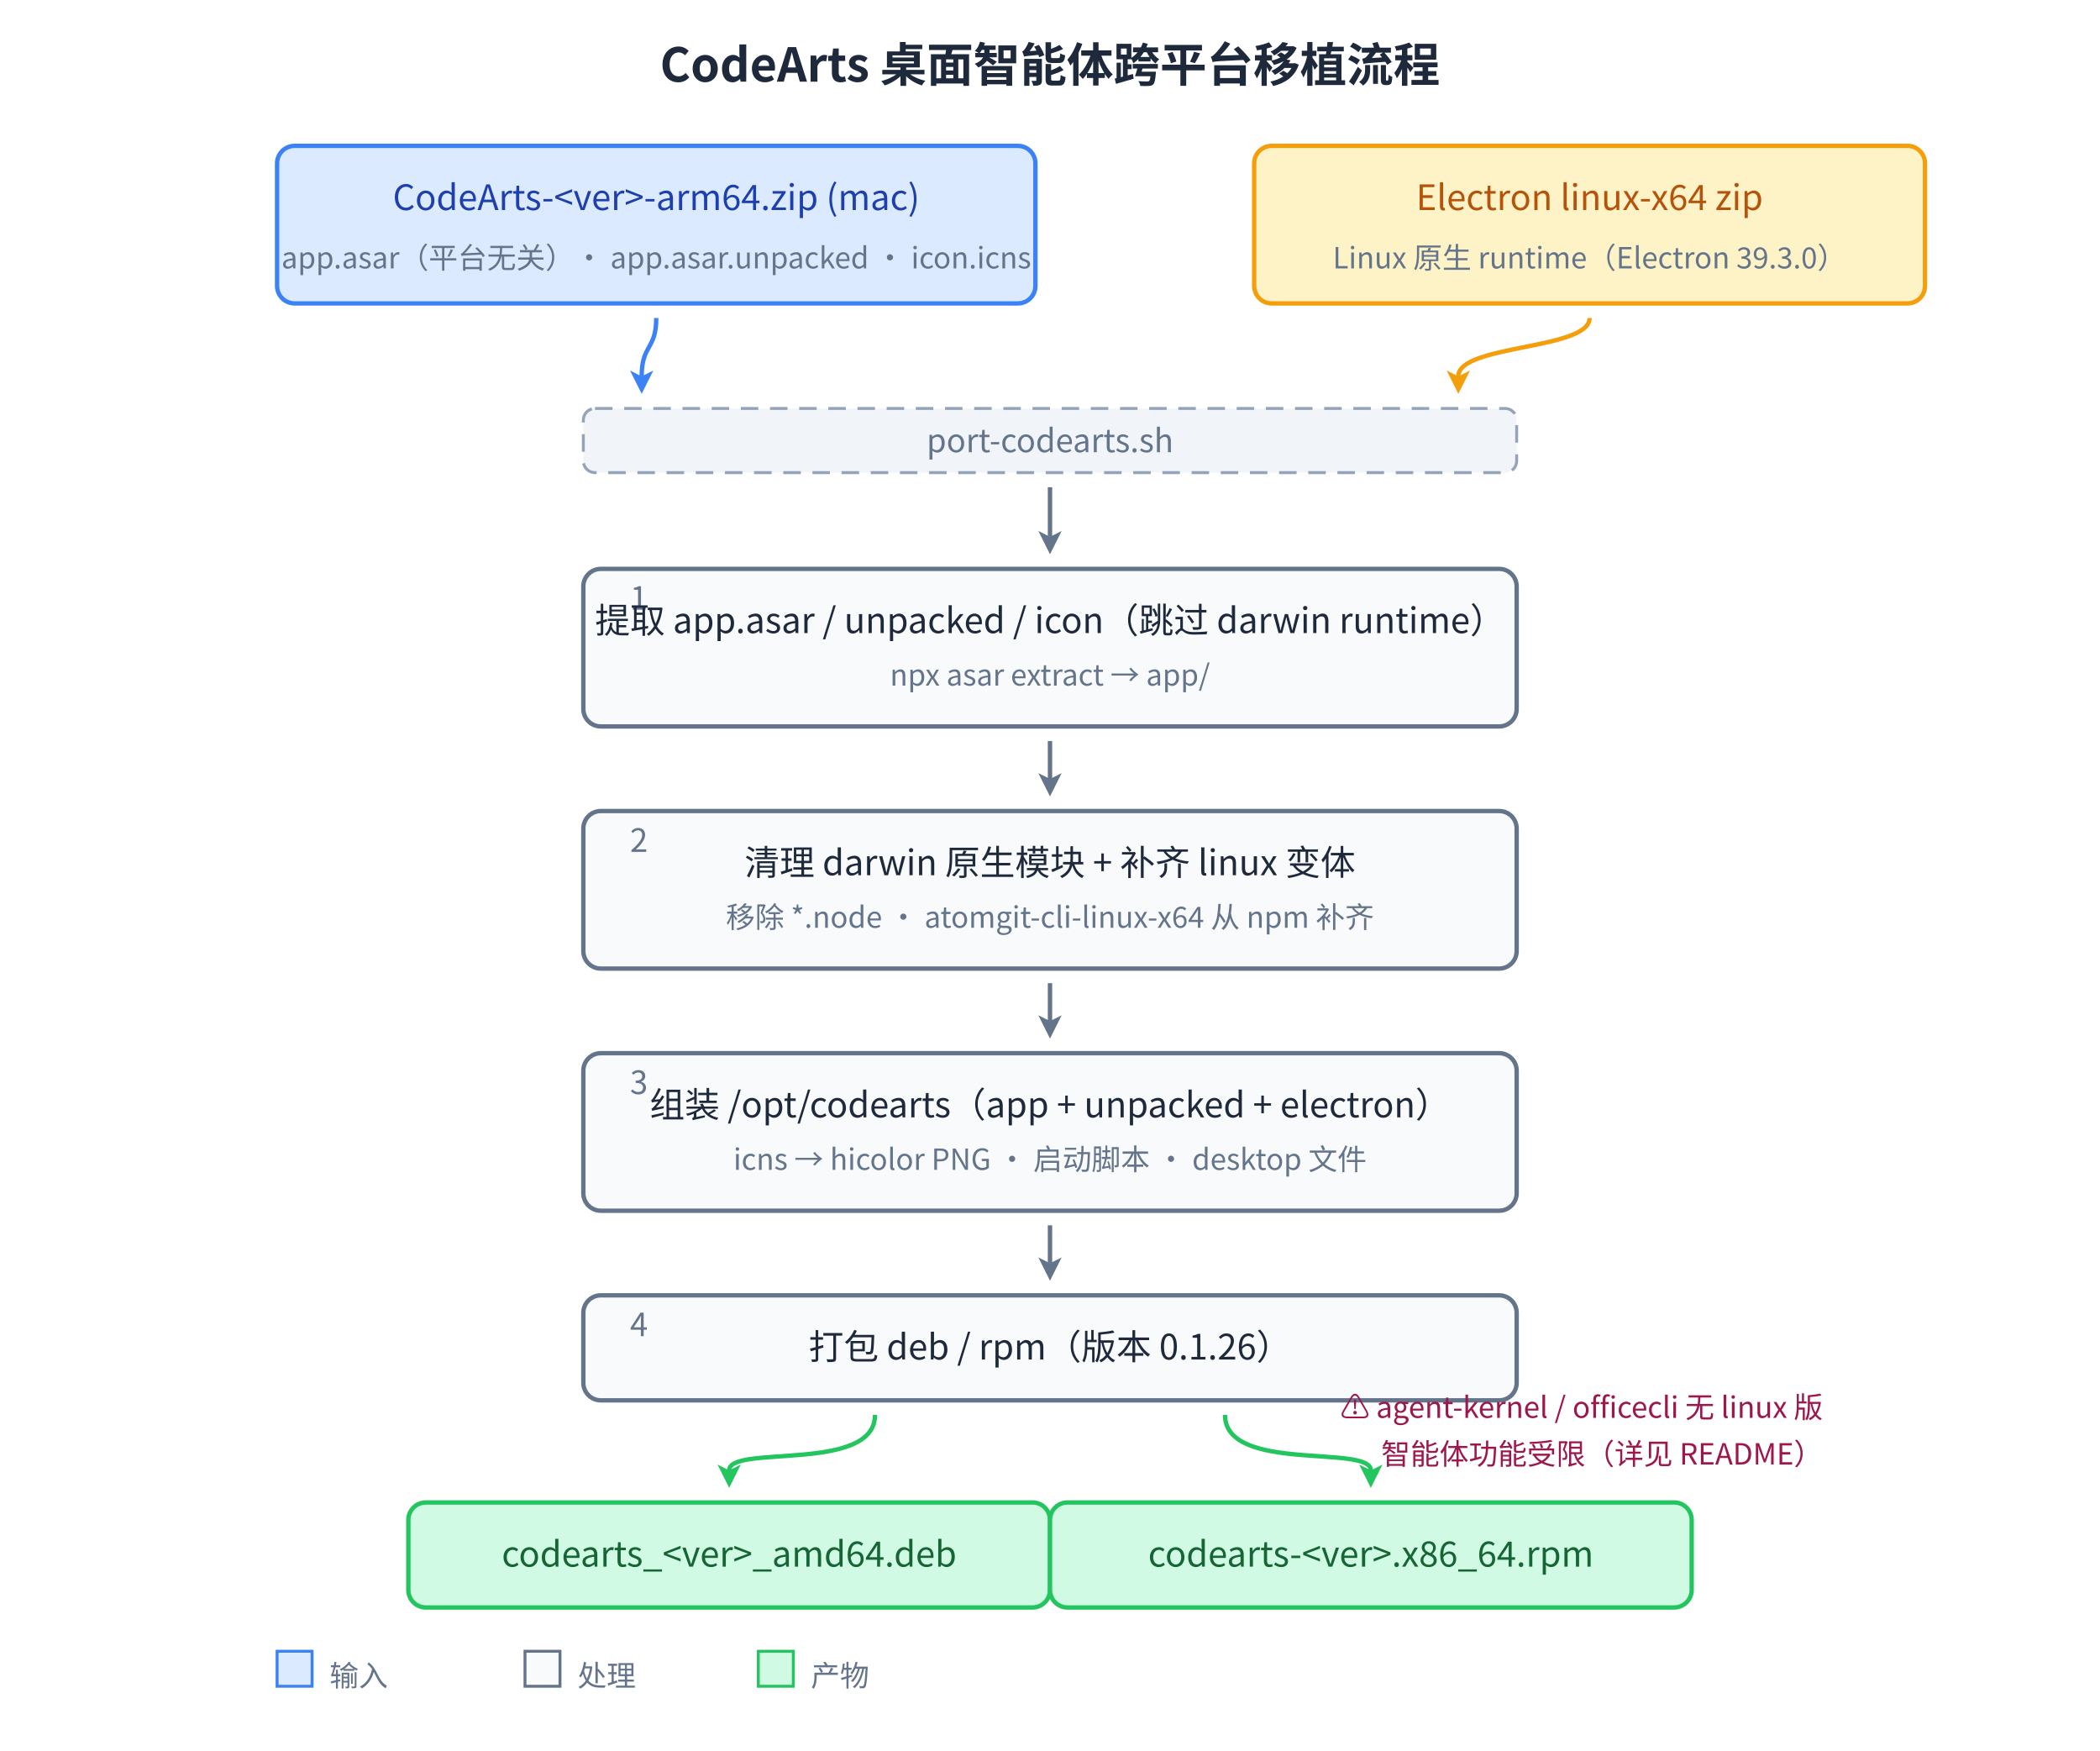
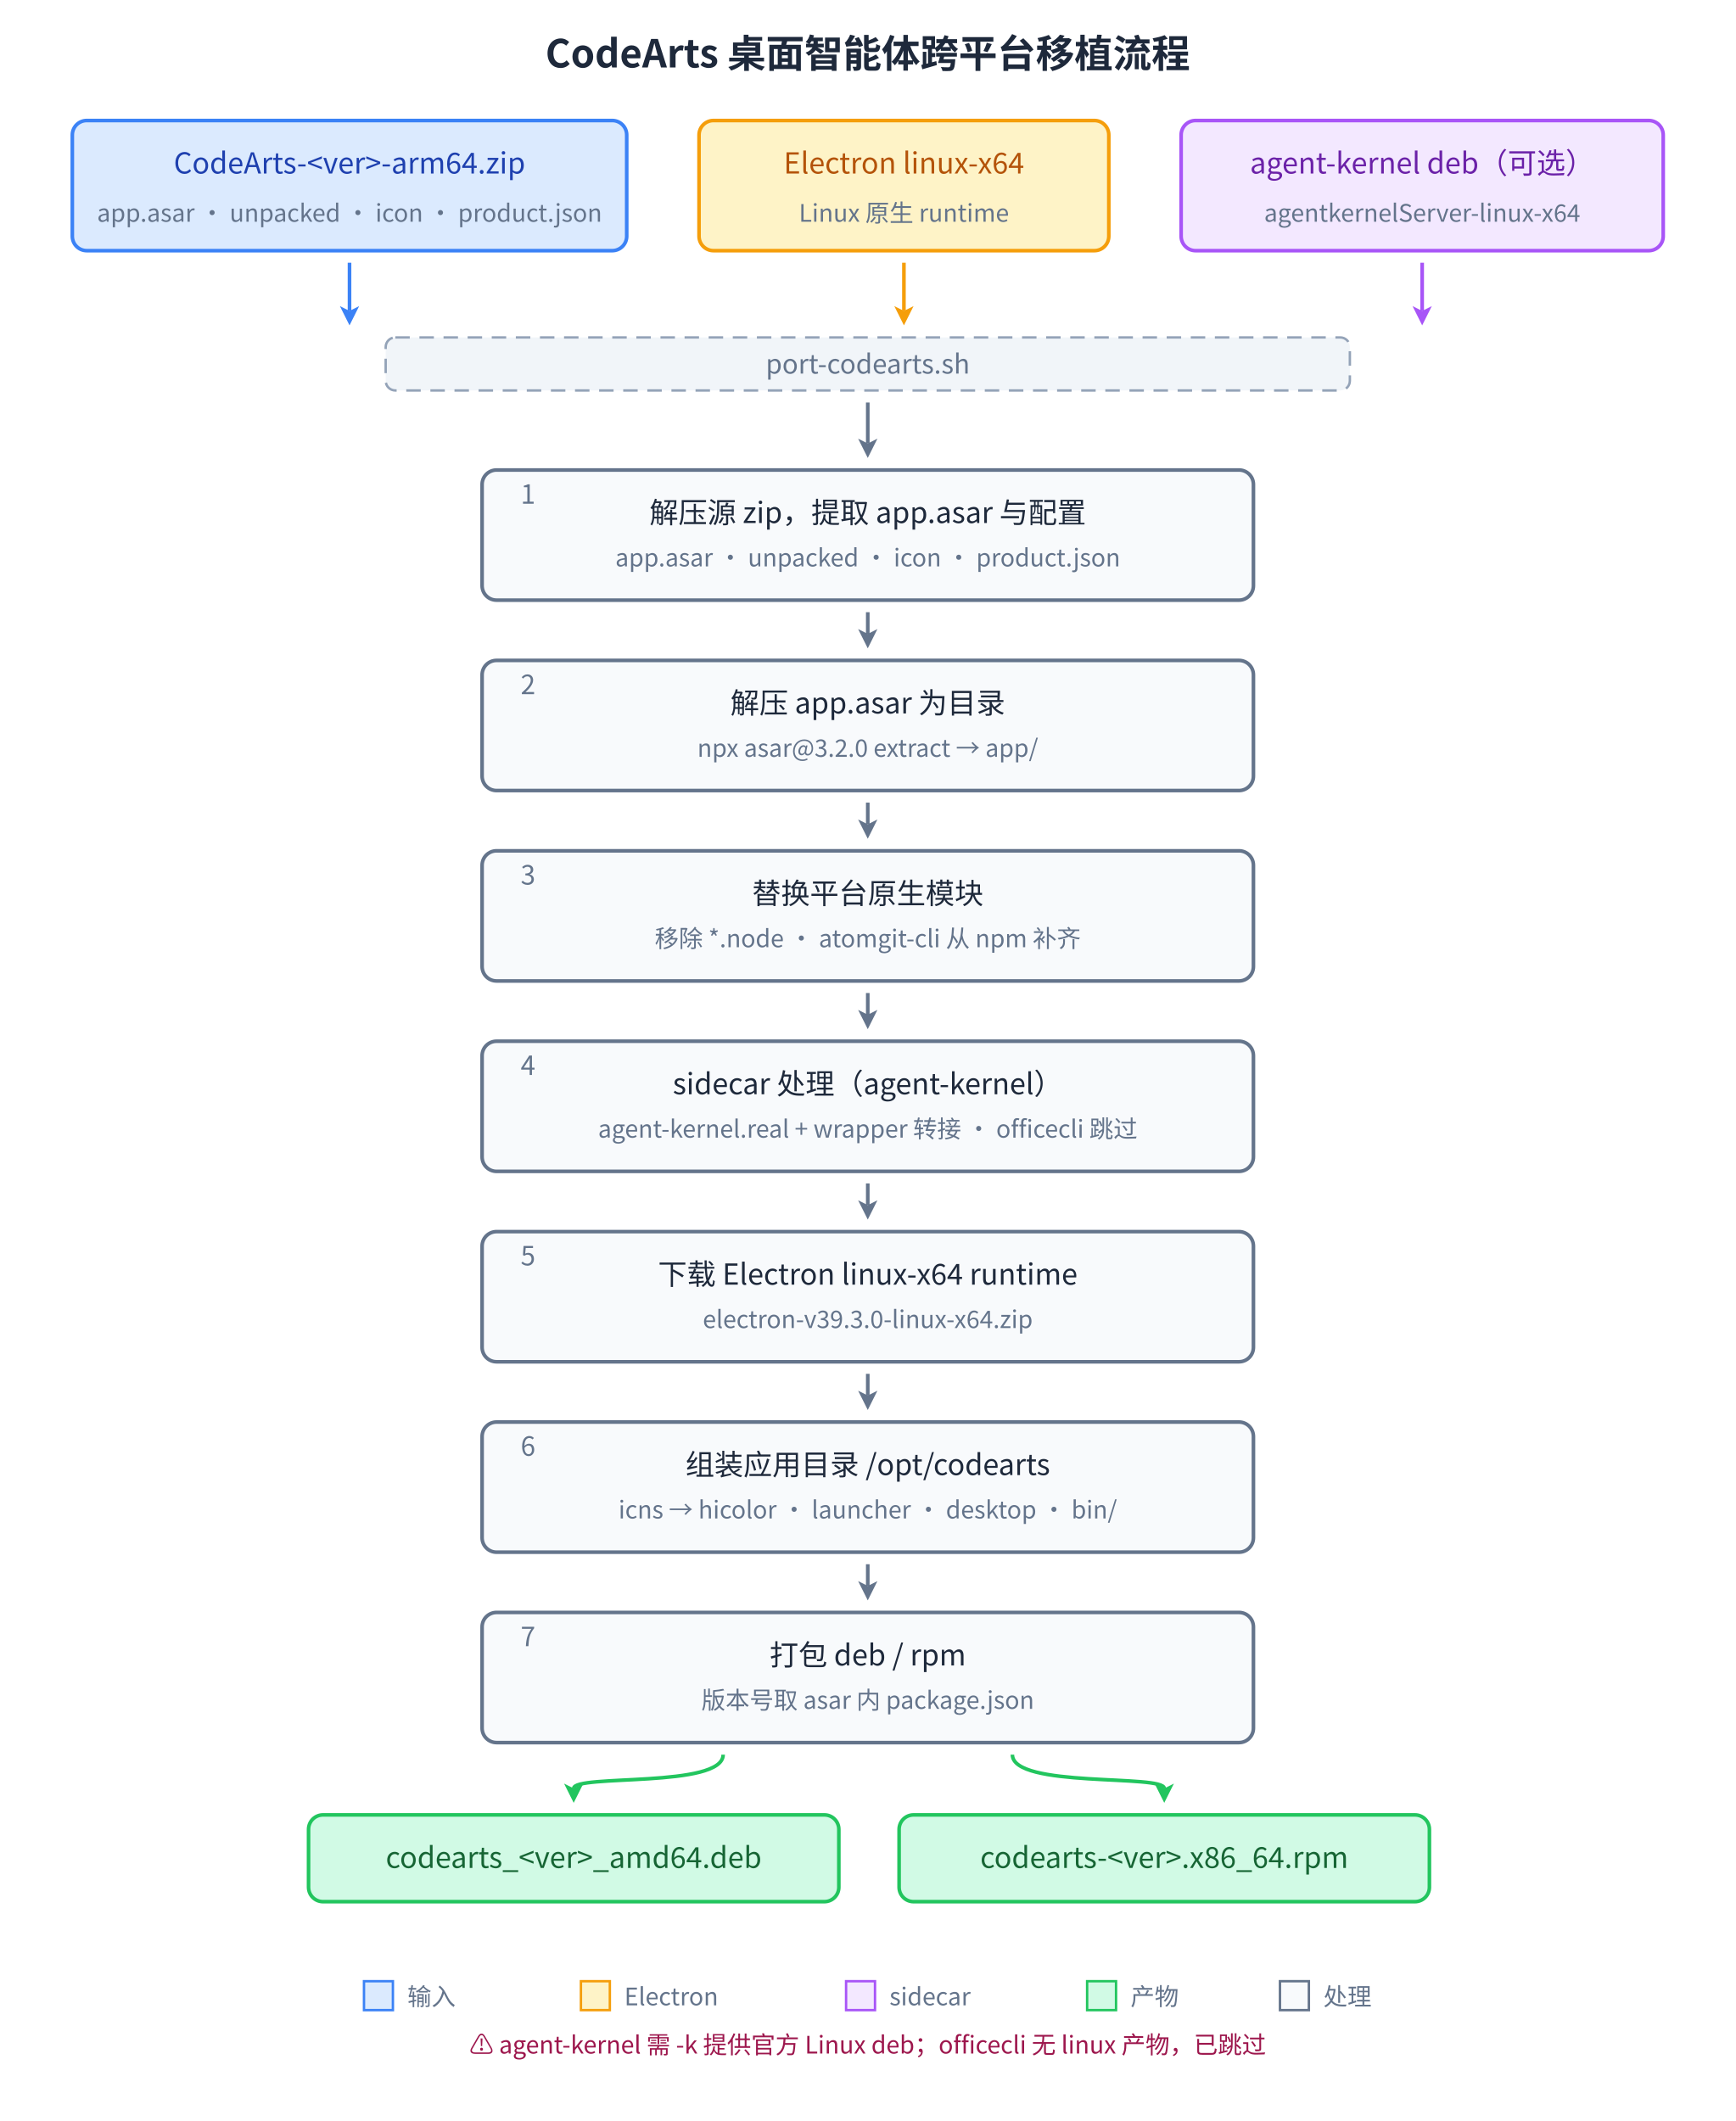
- <svg xmlns="http://www.w3.org/2000/svg" viewBox="0 0 720 600" width="720">
+ <svg xmlns="http://www.w3.org/2000/svg" viewBox="0 0 720 880" width="720">
  <style>
    text { font-family: 'PingFang SC', 'Microsoft YaHei', 'Noto Sans CJK SC', system-ui, sans-serif; }
  </style>
  <defs>
    <marker id="arrow" markerWidth="8" markerHeight="8" refX="2" refY="4" orient="auto" markerUnits="userSpaceOnUse">
      <path d="M0,0 L8,4 L0,8 L2,4 z" fill="#64748b" />
    </marker>
    <marker id="arrow-blue" markerWidth="8" markerHeight="8" refX="2" refY="4" orient="auto" markerUnits="userSpaceOnUse">
      <path d="M0,0 L8,4 L0,8 L2,4 z" fill="#3b82f6" />
    </marker>
-     <marker id="arrow-green" markerWidth="8" markerHeight="8" refX="2" refY="4" orient="auto" markerUnits="userSpaceOnUse">
-       <path d="M0,0 L8,4 L0,8 L2,4 z" fill="#22c55e" />
-     </marker>
    <marker id="arrow-orange" markerWidth="8" markerHeight="8" refX="2" refY="4" orient="auto" markerUnits="userSpaceOnUse">
      <path d="M0,0 L8,4 L0,8 L2,4 z" fill="#f59e0b" />
    </marker>
    <marker id="arrow-purple" markerWidth="8" markerHeight="8" refX="2" refY="4" orient="auto" markerUnits="userSpaceOnUse">
      <path d="M0,0 L8,4 L0,8 L2,4 z" fill="#a855f7" />
    </marker>
+     <marker id="arrow-green" markerWidth="8" markerHeight="8" refX="2" refY="4" orient="auto" markerUnits="userSpaceOnUse">
+       <path d="M0,0 L8,4 L0,8 L2,4 z" fill="#22c55e" />
+     </marker>
  </defs>
  <text x="360" y="28" font-size="16" font-weight="600" fill="#1e293b" text-anchor="middle">CodeArts 桌面智能体跨平台移植流程</text>
-   <rect x="95" y="50" width="260" height="54" rx="6" fill="#dbeafe" stroke="#3b82f6" stroke-width="1.5" />
-   <text x="225" y="72" font-size="12" fill="#1e40af" text-anchor="middle">CodeArts-&lt;ver&gt;-arm64.zip (mac)</text>
-   <text x="225" y="92" font-size="10" fill="#64748b" text-anchor="middle">app.asar（平台无关）· app.asar.unpacked · icon.icns</text>
-   <rect x="430" y="50" width="230" height="54" rx="6" fill="#fef3c7" stroke="#f59e0b" stroke-width="1.5" />
-   <text x="545" y="72" font-size="12" fill="#b45309" text-anchor="middle">Electron linux-x64 zip</text>
-   <text x="545" y="92" font-size="10" fill="#64748b" text-anchor="middle">Linux 原生 runtime（Electron 39.3.0）</text>
-   <rect x="200" y="140" width="320" height="22" rx="4" fill="#f1f5f9" stroke="#94a3b8" stroke-width="1" stroke-dasharray="6,4" />
+   <rect x="30" y="50" width="230" height="54" rx="6" fill="#dbeafe" stroke="#3b82f6" stroke-width="1.5" />
+   <text x="145" y="72" font-size="12" fill="#1e40af" text-anchor="middle">CodeArts-&lt;ver&gt;-arm64.zip</text>
+   <text x="145" y="92" font-size="10" fill="#64748b" text-anchor="middle">app.asar · unpacked · icon · product.json</text>
+   <rect x="290" y="50" width="170" height="54" rx="6" fill="#fef3c7" stroke="#f59e0b" stroke-width="1.5" />
+   <text x="375" y="72" font-size="12" fill="#b45309" text-anchor="middle">Electron linux-x64</text>
+   <text x="375" y="92" font-size="10" fill="#64748b" text-anchor="middle">Linux 原生 runtime</text>
+   <rect x="490" y="50" width="200" height="54" rx="6" fill="#f3e8ff" stroke="#a855f7" stroke-width="1.5" />
+   <text x="590" y="72" font-size="12" fill="#6b21a8" text-anchor="middle">agent-kernel deb（可选）</text>
+   <text x="590" y="92" font-size="10" fill="#64748b" text-anchor="middle">agentkernelServer-linux-x64</text>
+   <path d="M145,109 L 145,129" fill="none" stroke="#3b82f6" stroke-width="1.5" marker-end="url(#arrow-blue)" />
+   <path d="M375,109 L 375,129" fill="none" stroke="#f59e0b" stroke-width="1.5" marker-end="url(#arrow-orange)" />
+   <path d="M590,109 L 590,129" fill="none" stroke="#a855f7" stroke-width="1.5" marker-end="url(#arrow-purple)" />
+   <rect x="160" y="140" width="400" height="22" rx="4" fill="#f1f5f9" stroke="#94a3b8" stroke-width="1" stroke-dasharray="6,4" />
  <text x="360" y="155" font-size="11" fill="#64748b" text-anchor="middle">port-codearts.sh</text>
-   <path d="M225,109 C 225,120 220,118 220,129" fill="none" stroke="#3b82f6" stroke-width="1.5" marker-end="url(#arrow-blue)" />
-   <path d="M545,109 C 545,120 500,118 500,129" fill="none" stroke="#f59e0b" stroke-width="1.5" marker-end="url(#arrow-orange)" />
+   <path d="M360,167 L 360,184" fill="none" stroke="#64748b" stroke-width="1.5" marker-end="url(#arrow)" />
  <rect x="200" y="195" width="320" height="54" rx="6" fill="#f8fafc" stroke="#64748b" stroke-width="1.5" />
  <text x="216" y="209" font-size="11" fill="#64748b">1</text>
-   <text x="360" y="217" font-size="12" fill="#1e293b" text-anchor="middle">提取 app.asar / unpacked / icon（跳过 darwin runtime）</text>
-   <text x="360" y="235" font-size="10" fill="#64748b" text-anchor="middle">npx asar extract → app/</text>
-   <path d="M360,167 L 360,184" fill="none" stroke="#64748b" stroke-width="1.5" marker-end="url(#arrow)" />
-   <rect x="200" y="278" width="320" height="54" rx="6" fill="#f8fafc" stroke="#64748b" stroke-width="1.5" />
-   <text x="216" y="292" font-size="11" fill="#64748b">2</text>
-   <text x="360" y="300" font-size="12" fill="#1e293b" text-anchor="middle">清理 darwin 原生模块 + 补齐 linux 变体</text>
-   <text x="360" y="318" font-size="10" fill="#64748b" text-anchor="middle">移除 *.node · atomgit-cli-linux-x64 从 npm 补齐</text>
-   <path d="M360,254 L 360,267" fill="none" stroke="#64748b" stroke-width="1.5" marker-end="url(#arrow)" />
-   <rect x="200" y="361" width="320" height="54" rx="6" fill="#f8fafc" stroke="#64748b" stroke-width="1.5" />
-   <text x="216" y="375" font-size="11" fill="#64748b">3</text>
-   <text x="360" y="383" font-size="12" fill="#1e293b" text-anchor="middle">组装 /opt/codearts（app + unpacked + electron）</text>
-   <text x="360" y="401" font-size="10" fill="#64748b" text-anchor="middle">icns → hicolor PNG · 启动脚本 · desktop 文件</text>
-   <path d="M360,337 L 360,350" fill="none" stroke="#64748b" stroke-width="1.5" marker-end="url(#arrow)" />
-   <rect x="200" y="444" width="320" height="36" rx="6" fill="#f8fafc" stroke="#64748b" stroke-width="1.5" />
-   <text x="216" y="458" font-size="11" fill="#64748b">4</text>
-   <text x="360" y="466" font-size="12" fill="#1e293b" text-anchor="middle">打包 deb / rpm（版本 0.1.26）</text>
-   <path d="M360,420 L 360,433" fill="none" stroke="#64748b" stroke-width="1.5" marker-end="url(#arrow)" />
-   <rect x="140" y="515" width="220" height="36" rx="6" fill="#d1fae5" stroke="#22c55e" stroke-width="1.5" />
-   <text x="250" y="537" font-size="12" fill="#166534" text-anchor="middle">codearts_&lt;ver&gt;_amd64.deb</text>
-   <rect x="360" y="515" width="220" height="36" rx="6" fill="#d1fae5" stroke="#22c55e" stroke-width="1.5" />
-   <text x="470" y="537" font-size="12" fill="#166534" text-anchor="middle">codearts-&lt;ver&gt;.x86_64.rpm</text>
-   <path d="M300,485 C 300,505 250,495 250,504" fill="none" stroke="#22c55e" stroke-width="1.5" marker-end="url(#arrow-green)" />
-   <path d="M420,485 C 420,505 470,495 470,504" fill="none" stroke="#22c55e" stroke-width="1.5" marker-end="url(#arrow-green)" />
-   <text x="625" y="486" font-size="10" fill="#9d174d" text-anchor="end">⚠ agent-kernel / officecli 无 linux 版</text>
-   <text x="625" y="502" font-size="10" fill="#9d174d" text-anchor="end">智能体功能受限（详见 README）</text>
-   <rect x="95" y="566" width="12" height="12" fill="#dbeafe" stroke="#3b82f6" />
-   <text x="113" y="578" font-size="10" fill="#64748b">输入</text>
-   <rect x="180" y="566" width="12" height="12" fill="#f8fafc" stroke="#64748b" />
-   <text x="198" y="578" font-size="10" fill="#64748b">处理</text>
-   <rect x="260" y="566" width="12" height="12" fill="#d1fae5" stroke="#22c55e" />
-   <text x="278" y="578" font-size="10" fill="#64748b">产物</text>
+   <text x="360" y="217" font-size="12" fill="#1e293b" text-anchor="middle">解压源 zip，提取 app.asar 与配置</text>
+   <text x="360" y="235" font-size="10" fill="#64748b" text-anchor="middle">app.asar · unpacked · icon · product.json</text>
+   <path d="M360,254 L 360,263" fill="none" stroke="#64748b" stroke-width="1.5" marker-end="url(#arrow)" />
+   <rect x="200" y="274" width="320" height="54" rx="6" fill="#f8fafc" stroke="#64748b" stroke-width="1.5" />
+   <text x="216" y="288" font-size="11" fill="#64748b">2</text>
+   <text x="360" y="296" font-size="12" fill="#1e293b" text-anchor="middle">解压 app.asar 为目录</text>
+   <text x="360" y="314" font-size="10" fill="#64748b" text-anchor="middle">npx asar@3.2.0 extract → app/</text>
+   <path d="M360,333 L 360,342" fill="none" stroke="#64748b" stroke-width="1.5" marker-end="url(#arrow)" />
+   <rect x="200" y="353" width="320" height="54" rx="6" fill="#f8fafc" stroke="#64748b" stroke-width="1.5" />
+   <text x="216" y="367" font-size="11" fill="#64748b">3</text>
+   <text x="360" y="375" font-size="12" fill="#1e293b" text-anchor="middle">替换平台原生模块</text>
+   <text x="360" y="393" font-size="10" fill="#64748b" text-anchor="middle">移除 *.node · atomgit-cli 从 npm 补齐</text>
+   <path d="M360,412 L 360,421" fill="none" stroke="#64748b" stroke-width="1.5" marker-end="url(#arrow)" />
+   <rect x="200" y="432" width="320" height="54" rx="6" fill="#f8fafc" stroke="#64748b" stroke-width="1.5" />
+   <text x="216" y="446" font-size="11" fill="#64748b">4</text>
+   <text x="360" y="454" font-size="12" fill="#1e293b" text-anchor="middle">sidecar 处理（agent-kernel）</text>
+   <text x="360" y="472" font-size="10" fill="#64748b" text-anchor="middle">agent-kernel.real + wrapper 转接 · officecli 跳过</text>
+   <path d="M360,491 L 360,500" fill="none" stroke="#64748b" stroke-width="1.5" marker-end="url(#arrow)" />
+   <rect x="200" y="511" width="320" height="54" rx="6" fill="#f8fafc" stroke="#64748b" stroke-width="1.5" />
+   <text x="216" y="525" font-size="11" fill="#64748b">5</text>
+   <text x="360" y="533" font-size="12" fill="#1e293b" text-anchor="middle">下载 Electron linux-x64 runtime</text>
+   <text x="360" y="551" font-size="10" fill="#64748b" text-anchor="middle">electron-v39.3.0-linux-x64.zip</text>
+   <path d="M360,570 L 360,579" fill="none" stroke="#64748b" stroke-width="1.5" marker-end="url(#arrow)" />
+   <rect x="200" y="590" width="320" height="54" rx="6" fill="#f8fafc" stroke="#64748b" stroke-width="1.5" />
+   <text x="216" y="604" font-size="11" fill="#64748b">6</text>
+   <text x="360" y="612" font-size="12" fill="#1e293b" text-anchor="middle">组装应用目录 /opt/codearts</text>
+   <text x="360" y="630" font-size="10" fill="#64748b" text-anchor="middle">icns → hicolor · launcher · desktop · bin/</text>
+   <path d="M360,649 L 360,658" fill="none" stroke="#64748b" stroke-width="1.5" marker-end="url(#arrow)" />
+   <rect x="200" y="669" width="320" height="54" rx="6" fill="#f8fafc" stroke="#64748b" stroke-width="1.5" />
+   <text x="216" y="683" font-size="11" fill="#64748b">7</text>
+   <text x="360" y="691" font-size="12" fill="#1e293b" text-anchor="middle">打包 deb / rpm</text>
+   <text x="360" y="709" font-size="10" fill="#64748b" text-anchor="middle">版本号取 asar 内 package.json</text>
+   <rect x="128" y="753" width="220" height="36" rx="6" fill="#d1fae5" stroke="#22c55e" stroke-width="1.5" />
+   <text x="238" y="775" font-size="12" fill="#166534" text-anchor="middle">codearts_&lt;ver&gt;_amd64.deb</text>
+   <rect x="373" y="753" width="220" height="36" rx="6" fill="#d1fae5" stroke="#22c55e" stroke-width="1.5" />
+   <text x="483" y="775" font-size="12" fill="#166534" text-anchor="middle">codearts-&lt;ver&gt;.x86_64.rpm</text>
+   <path d="M300,728 C 300,742 238,736 238,742" fill="none" stroke="#22c55e" stroke-width="1.5" marker-end="url(#arrow-green)" />
+   <path d="M420,728 C 420,742 483,736 483,742" fill="none" stroke="#22c55e" stroke-width="1.5" marker-end="url(#arrow-green)" />
+   <rect x="151" y="822" width="12" height="12" fill="#dbeafe" stroke="#3b82f6" />
+   <text x="169" y="832" font-size="10" fill="#64748b">输入</text>
+   <rect x="241" y="822" width="12" height="12" fill="#fef3c7" stroke="#f59e0b" />
+   <text x="259" y="832" font-size="10" fill="#64748b">Electron</text>
+   <rect x="351" y="822" width="12" height="12" fill="#f3e8ff" stroke="#a855f7" />
+   <text x="369" y="832" font-size="10" fill="#64748b">sidecar</text>
+   <rect x="451" y="822" width="12" height="12" fill="#d1fae5" stroke="#22c55e" />
+   <text x="469" y="832" font-size="10" fill="#64748b">产物</text>
+   <rect x="531" y="822" width="12" height="12" fill="#f8fafc" stroke="#64748b" />
+   <text x="549" y="832" font-size="10" fill="#64748b">处理</text>
+   <text x="360" y="852" font-size="10" fill="#9d174d" text-anchor="middle">⚠ agent-kernel 需 -k 提供官方 Linux deb；officecli 无 linux 产物，已跳过</text>
</svg>
